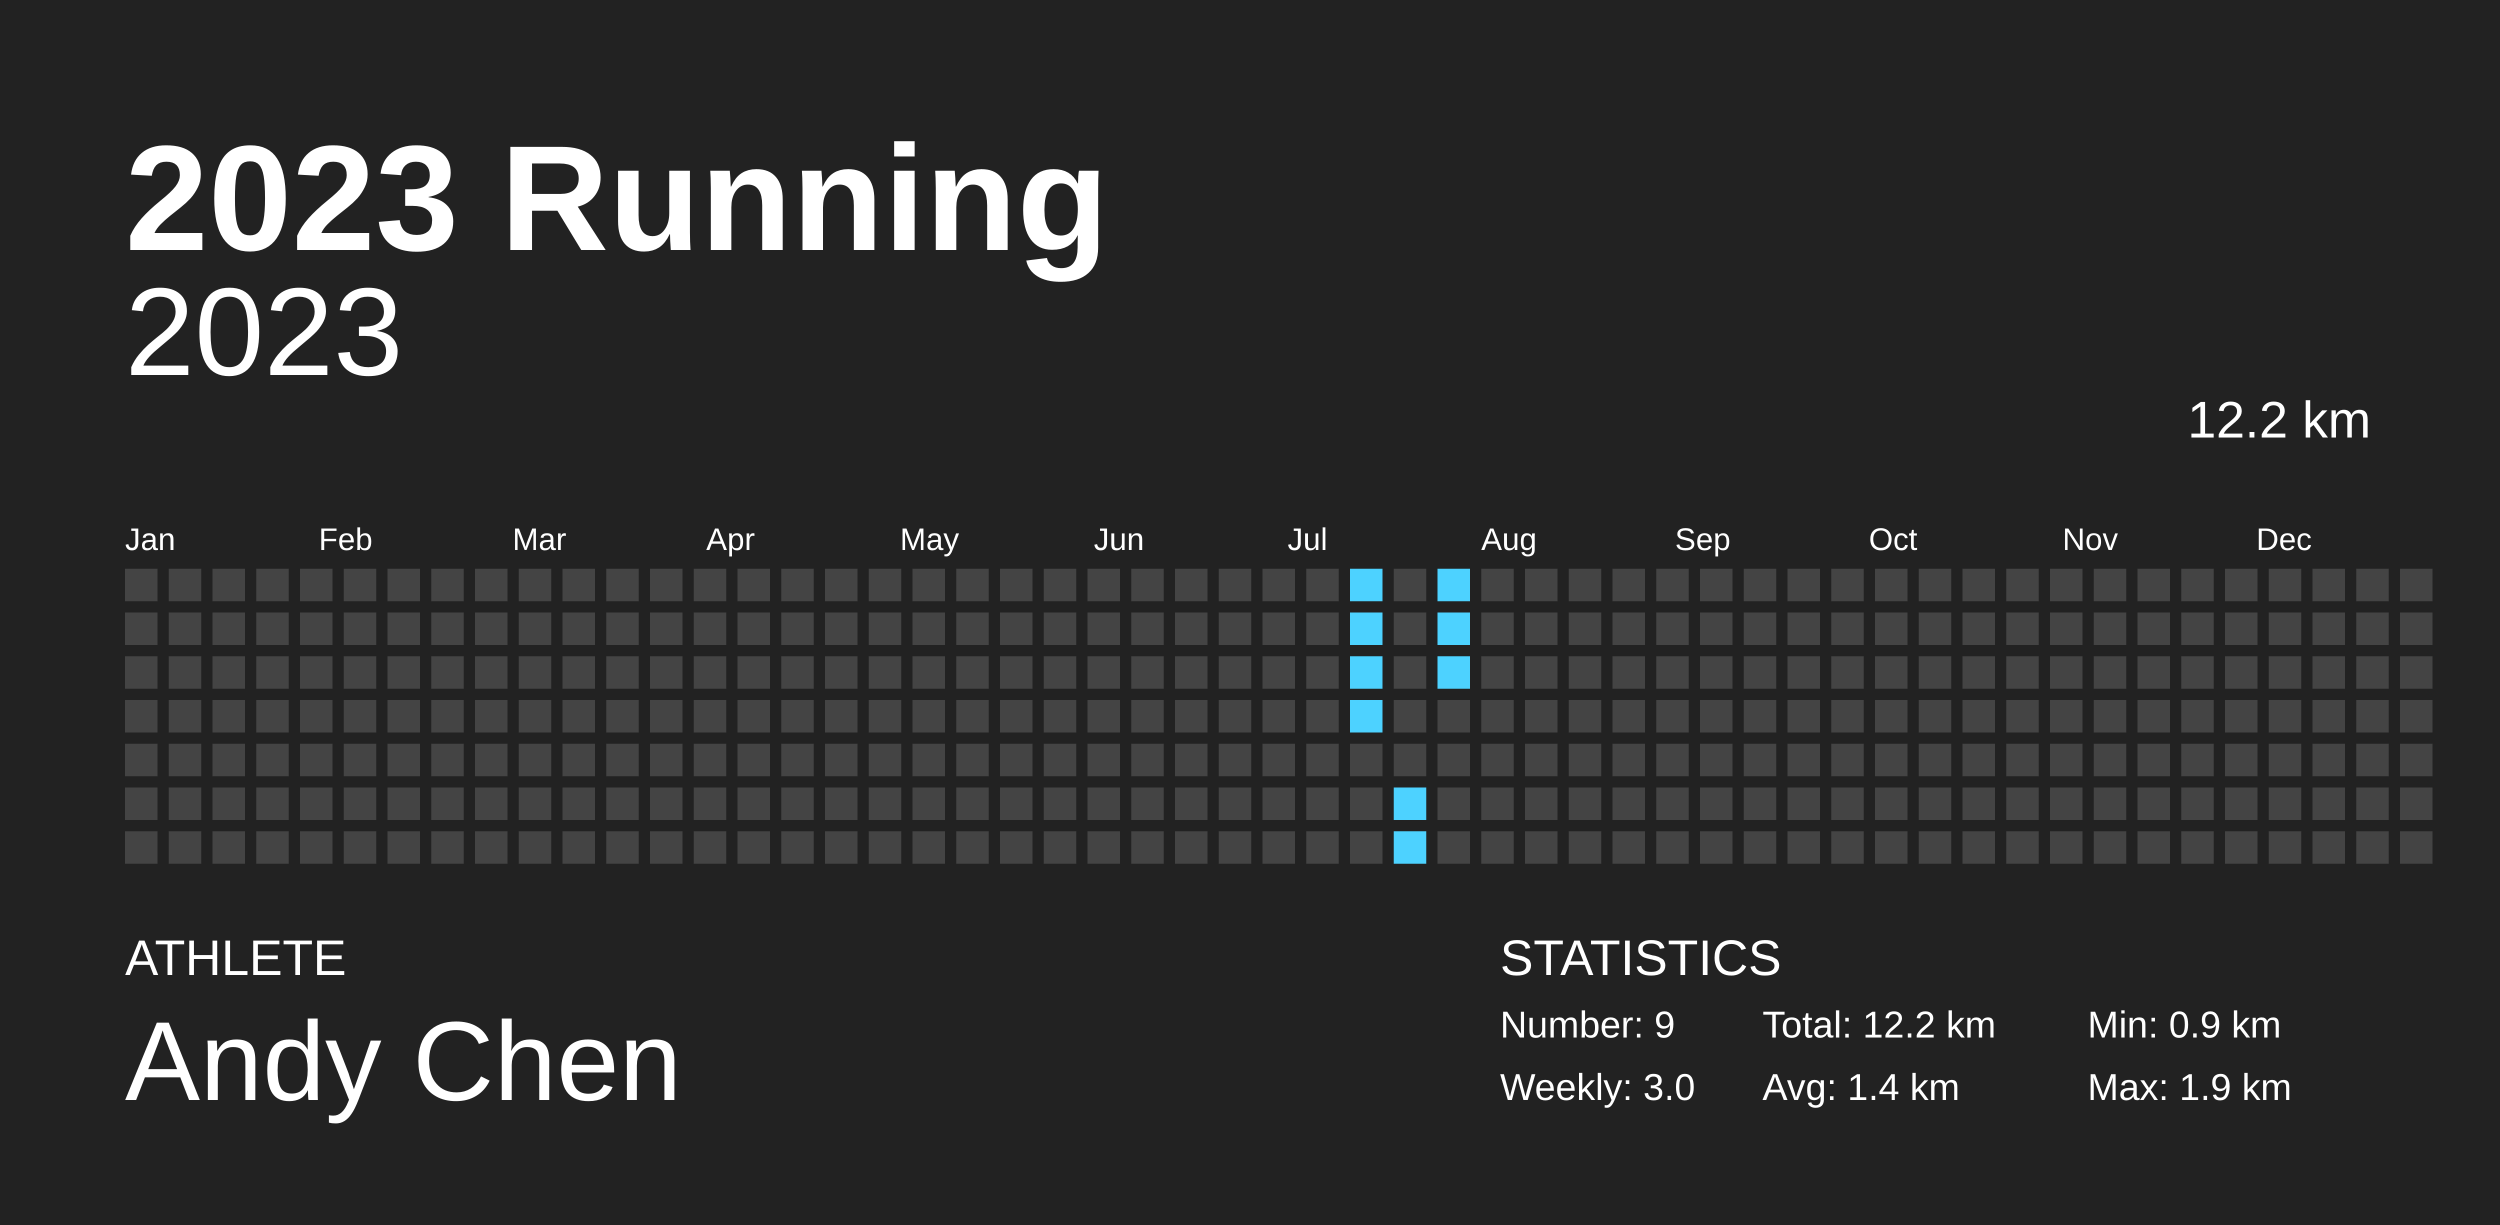
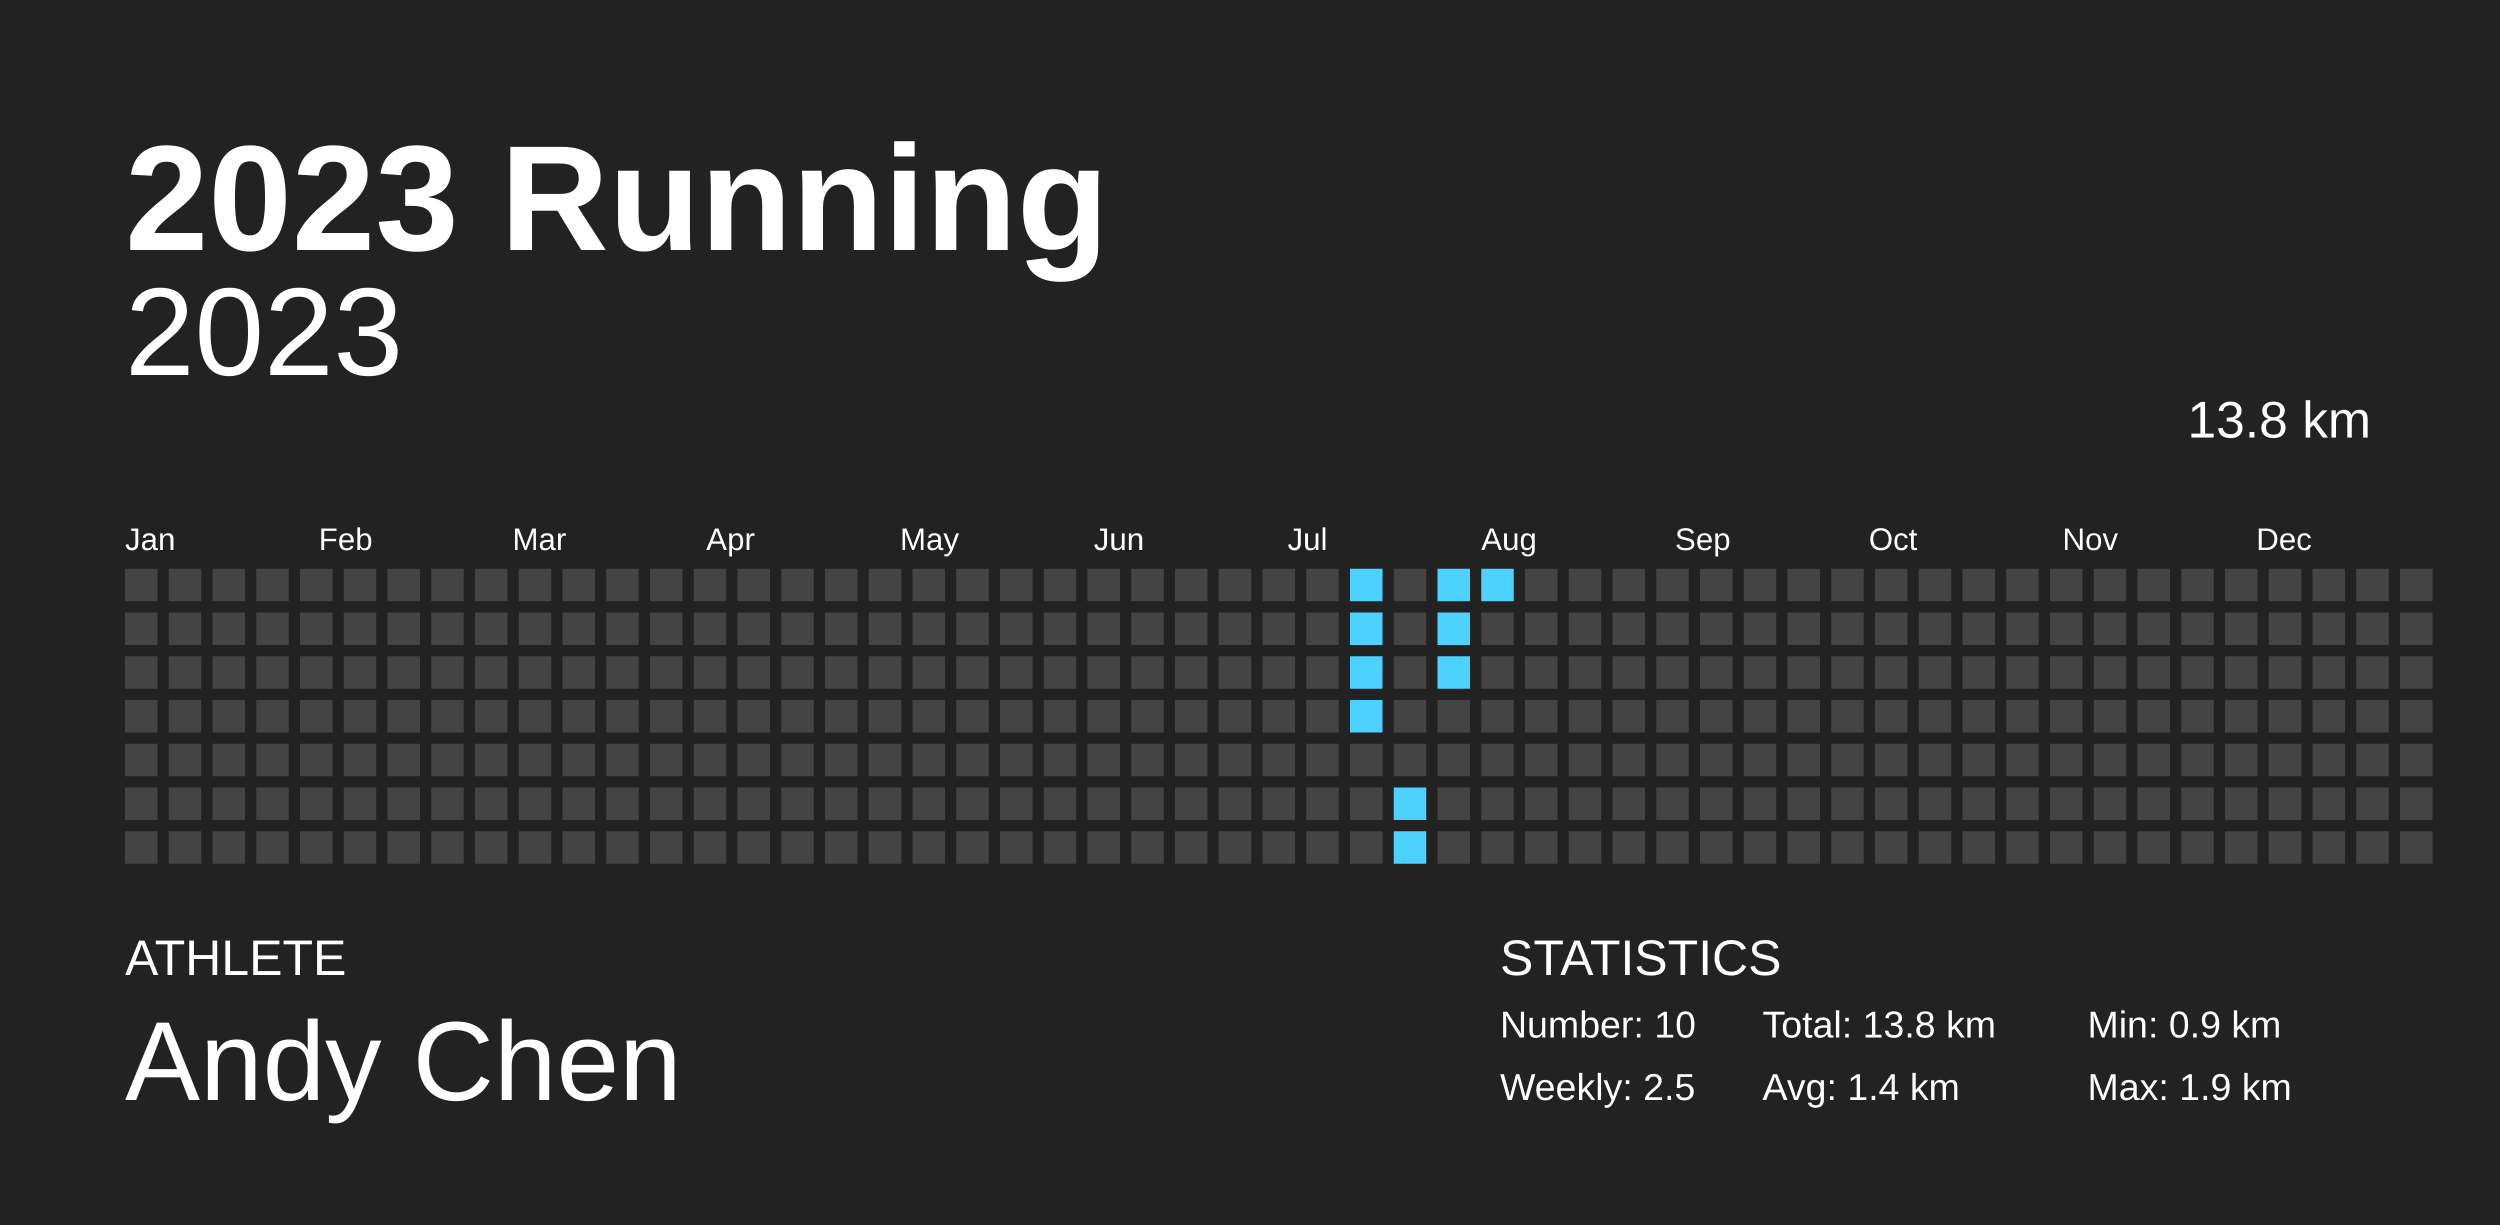
<svg xmlns="http://www.w3.org/2000/svg" baseProfile="full" height="98mm" version="1.1" viewBox="0,0,200,98" width="200mm">
  <defs />
  <rect fill="#222222" height="98" width="200" x="0" y="0" />
  <text fill="#FFFFFF" style="font-size:12px; font-family:Arial; font-weight:bold;" x="10" y="20">2023 Running</text>
  <text fill="#FFFFFF" style="font-size:4px; font-family:Arial" x="10" y="78">ATHLETE</text>
  <text fill="#FFFFFF" style="font-size:9px; font-family:Arial" x="10" y="88">Andy Chen</text>
  <text fill="#FFFFFF" style="font-size:4px; font-family:Arial" x="120" y="78">STATISTICS</text>
-   <text fill="#FFFFFF" style="font-size:3px; font-family:Arial" x="120" y="83">Number: 9</text>
-   <text fill="#FFFFFF" style="font-size:3px; font-family:Arial" x="120" y="88">Weekly: 3.0</text>
-   <text fill="#FFFFFF" style="font-size:3px; font-family:Arial" x="141" y="83">Total: 12.2 km</text>
+   <text fill="#FFFFFF" style="font-size:3px; font-family:Arial" x="120" y="83">Number: 10</text>
+   <text fill="#FFFFFF" style="font-size:3px; font-family:Arial" x="120" y="88">Weekly: 2.5</text>
+   <text fill="#FFFFFF" style="font-size:3px; font-family:Arial" x="141" y="83">Total: 13.8 km</text>
  <text fill="#FFFFFF" style="font-size:3px; font-family:Arial" x="141" y="88">Avg: 1.4 km</text>
  <text fill="#FFFFFF" style="font-size:3px; font-family:Arial" x="167" y="83">Min: 0.9 km</text>
  <text fill="#FFFFFF" style="font-size:3px; font-family:Arial" x="167" y="88">Max: 1.9 km</text>
  <text alignment-baseline="hanging" fill="#FFFFFF" style="font-size:10.0px; font-family:Arial;" x="10" y="30">2023</text>
-   <text alignment-baseline="hanging" fill="#FFFFFF" style="font-size:4.125px; font-family:Arial;" x="175" y="35">12.2 km</text>
+   <text alignment-baseline="hanging" fill="#FFFFFF" style="font-size:4.125px; font-family:Arial;" x="175" y="35">13.8 km</text>
  <text fill="#FFFFFF" style="font-size:2.5px; font-family:Arial" x="10.0" y="44">Jan</text>
  <text fill="#FFFFFF" style="font-size:2.5px; font-family:Arial" x="25.5" y="44">Feb</text>
  <text fill="#FFFFFF" style="font-size:2.5px; font-family:Arial" x="41.0" y="44">Mar</text>
  <text fill="#FFFFFF" style="font-size:2.5px; font-family:Arial" x="56.5" y="44">Apr</text>
  <text fill="#FFFFFF" style="font-size:2.5px; font-family:Arial" x="72.0" y="44">May</text>
  <text fill="#FFFFFF" style="font-size:2.5px; font-family:Arial" x="87.5" y="44">Jun</text>
  <text fill="#FFFFFF" style="font-size:2.5px; font-family:Arial" x="103.0" y="44">Jul</text>
  <text fill="#FFFFFF" style="font-size:2.5px; font-family:Arial" x="118.5" y="44">Aug</text>
  <text fill="#FFFFFF" style="font-size:2.5px; font-family:Arial" x="134.0" y="44">Sep</text>
  <text fill="#FFFFFF" style="font-size:2.5px; font-family:Arial" x="149.5" y="44">Oct</text>
  <text fill="#FFFFFF" style="font-size:2.5px; font-family:Arial" x="165.0" y="44">Nov</text>
  <text fill="#FFFFFF" style="font-size:2.5px; font-family:Arial" x="180.5" y="44">Dec</text>
  <rect fill="#444444" height="2.6" width="2.6" x="10.0" y="45.5" />
  <rect fill="#444444" height="2.6" width="2.6" x="10.0" y="49.0" />
  <rect fill="#444444" height="2.6" width="2.6" x="10.0" y="52.5" />
  <rect fill="#444444" height="2.6" width="2.6" x="10.0" y="56.0" />
  <rect fill="#444444" height="2.6" width="2.6" x="10.0" y="59.5" />
  <rect fill="#444444" height="2.6" width="2.6" x="10.0" y="63.0" />
  <rect fill="#444444" height="2.6" width="2.6" x="10.0" y="66.5" />
  <rect fill="#444444" height="2.6" width="2.6" x="13.5" y="45.5" />
  <rect fill="#444444" height="2.6" width="2.6" x="13.5" y="49.0" />
  <rect fill="#444444" height="2.6" width="2.6" x="13.5" y="52.5" />
  <rect fill="#444444" height="2.6" width="2.6" x="13.5" y="56.0" />
  <rect fill="#444444" height="2.6" width="2.6" x="13.5" y="59.5" />
  <rect fill="#444444" height="2.6" width="2.6" x="13.5" y="63.0" />
  <rect fill="#444444" height="2.6" width="2.6" x="13.5" y="66.5" />
  <rect fill="#444444" height="2.6" width="2.6" x="17.0" y="45.5" />
  <rect fill="#444444" height="2.6" width="2.6" x="17.0" y="49.0" />
  <rect fill="#444444" height="2.6" width="2.6" x="17.0" y="52.5" />
  <rect fill="#444444" height="2.6" width="2.6" x="17.0" y="56.0" />
  <rect fill="#444444" height="2.6" width="2.6" x="17.0" y="59.5" />
  <rect fill="#444444" height="2.6" width="2.6" x="17.0" y="63.0" />
  <rect fill="#444444" height="2.6" width="2.6" x="17.0" y="66.5" />
  <rect fill="#444444" height="2.6" width="2.6" x="20.5" y="45.5" />
  <rect fill="#444444" height="2.6" width="2.6" x="20.5" y="49.0" />
  <rect fill="#444444" height="2.6" width="2.6" x="20.5" y="52.5" />
  <rect fill="#444444" height="2.6" width="2.6" x="20.5" y="56.0" />
  <rect fill="#444444" height="2.6" width="2.6" x="20.5" y="59.5" />
  <rect fill="#444444" height="2.6" width="2.6" x="20.5" y="63.0" />
  <rect fill="#444444" height="2.6" width="2.6" x="20.5" y="66.5" />
  <rect fill="#444444" height="2.6" width="2.6" x="24.0" y="45.5" />
  <rect fill="#444444" height="2.6" width="2.6" x="24.0" y="49.0" />
  <rect fill="#444444" height="2.6" width="2.6" x="24.0" y="52.5" />
  <rect fill="#444444" height="2.6" width="2.6" x="24.0" y="56.0" />
  <rect fill="#444444" height="2.6" width="2.6" x="24.0" y="59.5" />
  <rect fill="#444444" height="2.6" width="2.6" x="24.0" y="63.0" />
  <rect fill="#444444" height="2.6" width="2.6" x="24.0" y="66.5" />
  <rect fill="#444444" height="2.6" width="2.6" x="27.5" y="45.5" />
  <rect fill="#444444" height="2.6" width="2.6" x="27.5" y="49.0" />
  <rect fill="#444444" height="2.6" width="2.6" x="27.5" y="52.5" />
  <rect fill="#444444" height="2.6" width="2.6" x="27.5" y="56.0" />
  <rect fill="#444444" height="2.6" width="2.6" x="27.5" y="59.5" />
  <rect fill="#444444" height="2.6" width="2.6" x="27.5" y="63.0" />
  <rect fill="#444444" height="2.6" width="2.6" x="27.5" y="66.5" />
  <rect fill="#444444" height="2.6" width="2.6" x="31.0" y="45.5" />
  <rect fill="#444444" height="2.6" width="2.6" x="31.0" y="49.0" />
  <rect fill="#444444" height="2.6" width="2.6" x="31.0" y="52.5" />
  <rect fill="#444444" height="2.6" width="2.6" x="31.0" y="56.0" />
  <rect fill="#444444" height="2.6" width="2.6" x="31.0" y="59.5" />
  <rect fill="#444444" height="2.6" width="2.6" x="31.0" y="63.0" />
  <rect fill="#444444" height="2.6" width="2.6" x="31.0" y="66.5" />
  <rect fill="#444444" height="2.6" width="2.6" x="34.5" y="45.5" />
  <rect fill="#444444" height="2.6" width="2.6" x="34.5" y="49.0" />
  <rect fill="#444444" height="2.6" width="2.6" x="34.5" y="52.5" />
  <rect fill="#444444" height="2.6" width="2.6" x="34.5" y="56.0" />
  <rect fill="#444444" height="2.6" width="2.6" x="34.5" y="59.5" />
  <rect fill="#444444" height="2.6" width="2.6" x="34.5" y="63.0" />
  <rect fill="#444444" height="2.6" width="2.6" x="34.5" y="66.5" />
  <rect fill="#444444" height="2.6" width="2.6" x="38.0" y="45.5" />
  <rect fill="#444444" height="2.6" width="2.6" x="38.0" y="49.0" />
  <rect fill="#444444" height="2.6" width="2.6" x="38.0" y="52.5" />
  <rect fill="#444444" height="2.6" width="2.6" x="38.0" y="56.0" />
  <rect fill="#444444" height="2.6" width="2.6" x="38.0" y="59.5" />
  <rect fill="#444444" height="2.6" width="2.6" x="38.0" y="63.0" />
  <rect fill="#444444" height="2.6" width="2.6" x="38.0" y="66.5" />
  <rect fill="#444444" height="2.6" width="2.6" x="41.5" y="45.5" />
  <rect fill="#444444" height="2.6" width="2.6" x="41.5" y="49.0" />
  <rect fill="#444444" height="2.6" width="2.6" x="41.5" y="52.5" />
  <rect fill="#444444" height="2.6" width="2.6" x="41.5" y="56.0" />
  <rect fill="#444444" height="2.6" width="2.6" x="41.5" y="59.5" />
  <rect fill="#444444" height="2.6" width="2.6" x="41.5" y="63.0" />
  <rect fill="#444444" height="2.6" width="2.6" x="41.5" y="66.5" />
  <rect fill="#444444" height="2.6" width="2.6" x="45.0" y="45.5" />
  <rect fill="#444444" height="2.6" width="2.6" x="45.0" y="49.0" />
  <rect fill="#444444" height="2.6" width="2.6" x="45.0" y="52.5" />
  <rect fill="#444444" height="2.6" width="2.6" x="45.0" y="56.0" />
  <rect fill="#444444" height="2.6" width="2.6" x="45.0" y="59.5" />
  <rect fill="#444444" height="2.6" width="2.6" x="45.0" y="63.0" />
  <rect fill="#444444" height="2.6" width="2.6" x="45.0" y="66.5" />
  <rect fill="#444444" height="2.6" width="2.6" x="48.5" y="45.5" />
  <rect fill="#444444" height="2.6" width="2.6" x="48.5" y="49.0" />
  <rect fill="#444444" height="2.6" width="2.6" x="48.5" y="52.5" />
  <rect fill="#444444" height="2.6" width="2.6" x="48.5" y="56.0" />
  <rect fill="#444444" height="2.6" width="2.6" x="48.5" y="59.5" />
  <rect fill="#444444" height="2.6" width="2.6" x="48.5" y="63.0" />
  <rect fill="#444444" height="2.6" width="2.6" x="48.5" y="66.5" />
  <rect fill="#444444" height="2.6" width="2.6" x="52.0" y="45.5" />
  <rect fill="#444444" height="2.6" width="2.6" x="52.0" y="49.0" />
  <rect fill="#444444" height="2.6" width="2.6" x="52.0" y="52.5" />
  <rect fill="#444444" height="2.6" width="2.6" x="52.0" y="56.0" />
  <rect fill="#444444" height="2.6" width="2.6" x="52.0" y="59.5" />
  <rect fill="#444444" height="2.6" width="2.6" x="52.0" y="63.0" />
  <rect fill="#444444" height="2.6" width="2.6" x="52.0" y="66.5" />
  <rect fill="#444444" height="2.6" width="2.6" x="55.5" y="45.5" />
  <rect fill="#444444" height="2.6" width="2.6" x="55.5" y="49.0" />
  <rect fill="#444444" height="2.6" width="2.6" x="55.5" y="52.5" />
  <rect fill="#444444" height="2.6" width="2.6" x="55.5" y="56.0" />
  <rect fill="#444444" height="2.6" width="2.6" x="55.5" y="59.5" />
  <rect fill="#444444" height="2.6" width="2.6" x="55.5" y="63.0" />
  <rect fill="#444444" height="2.6" width="2.6" x="55.5" y="66.5" />
  <rect fill="#444444" height="2.6" width="2.6" x="59.0" y="45.5" />
  <rect fill="#444444" height="2.6" width="2.6" x="59.0" y="49.0" />
  <rect fill="#444444" height="2.6" width="2.6" x="59.0" y="52.5" />
  <rect fill="#444444" height="2.6" width="2.6" x="59.0" y="56.0" />
  <rect fill="#444444" height="2.6" width="2.6" x="59.0" y="59.5" />
  <rect fill="#444444" height="2.6" width="2.6" x="59.0" y="63.0" />
  <rect fill="#444444" height="2.6" width="2.6" x="59.0" y="66.5" />
  <rect fill="#444444" height="2.6" width="2.6" x="62.5" y="45.5" />
  <rect fill="#444444" height="2.6" width="2.6" x="62.5" y="49.0" />
  <rect fill="#444444" height="2.6" width="2.6" x="62.5" y="52.5" />
  <rect fill="#444444" height="2.6" width="2.6" x="62.5" y="56.0" />
  <rect fill="#444444" height="2.6" width="2.6" x="62.5" y="59.5" />
  <rect fill="#444444" height="2.6" width="2.6" x="62.5" y="63.0" />
  <rect fill="#444444" height="2.6" width="2.6" x="62.5" y="66.5" />
  <rect fill="#444444" height="2.6" width="2.6" x="66.0" y="45.5" />
  <rect fill="#444444" height="2.6" width="2.6" x="66.0" y="49.0" />
  <rect fill="#444444" height="2.6" width="2.6" x="66.0" y="52.5" />
  <rect fill="#444444" height="2.6" width="2.6" x="66.0" y="56.0" />
  <rect fill="#444444" height="2.6" width="2.6" x="66.0" y="59.5" />
  <rect fill="#444444" height="2.6" width="2.6" x="66.0" y="63.0" />
  <rect fill="#444444" height="2.6" width="2.6" x="66.0" y="66.5" />
  <rect fill="#444444" height="2.6" width="2.6" x="69.5" y="45.5" />
  <rect fill="#444444" height="2.6" width="2.6" x="69.5" y="49.0" />
  <rect fill="#444444" height="2.6" width="2.6" x="69.5" y="52.5" />
  <rect fill="#444444" height="2.6" width="2.6" x="69.5" y="56.0" />
  <rect fill="#444444" height="2.6" width="2.6" x="69.5" y="59.5" />
  <rect fill="#444444" height="2.6" width="2.6" x="69.5" y="63.0" />
  <rect fill="#444444" height="2.6" width="2.6" x="69.5" y="66.5" />
  <rect fill="#444444" height="2.6" width="2.6" x="73.0" y="45.5" />
  <rect fill="#444444" height="2.6" width="2.6" x="73.0" y="49.0" />
  <rect fill="#444444" height="2.6" width="2.6" x="73.0" y="52.5" />
  <rect fill="#444444" height="2.6" width="2.6" x="73.0" y="56.0" />
  <rect fill="#444444" height="2.6" width="2.6" x="73.0" y="59.5" />
  <rect fill="#444444" height="2.6" width="2.6" x="73.0" y="63.0" />
  <rect fill="#444444" height="2.6" width="2.6" x="73.0" y="66.5" />
  <rect fill="#444444" height="2.6" width="2.6" x="76.5" y="45.5" />
  <rect fill="#444444" height="2.6" width="2.6" x="76.5" y="49.0" />
  <rect fill="#444444" height="2.6" width="2.6" x="76.5" y="52.5" />
  <rect fill="#444444" height="2.6" width="2.6" x="76.5" y="56.0" />
  <rect fill="#444444" height="2.6" width="2.6" x="76.5" y="59.5" />
  <rect fill="#444444" height="2.6" width="2.6" x="76.5" y="63.0" />
  <rect fill="#444444" height="2.6" width="2.6" x="76.5" y="66.5" />
  <rect fill="#444444" height="2.6" width="2.6" x="80.0" y="45.5" />
  <rect fill="#444444" height="2.6" width="2.6" x="80.0" y="49.0" />
  <rect fill="#444444" height="2.6" width="2.6" x="80.0" y="52.5" />
  <rect fill="#444444" height="2.6" width="2.6" x="80.0" y="56.0" />
  <rect fill="#444444" height="2.6" width="2.6" x="80.0" y="59.5" />
  <rect fill="#444444" height="2.6" width="2.6" x="80.0" y="63.0" />
  <rect fill="#444444" height="2.6" width="2.6" x="80.0" y="66.5" />
  <rect fill="#444444" height="2.6" width="2.6" x="83.5" y="45.5" />
  <rect fill="#444444" height="2.6" width="2.6" x="83.5" y="49.0" />
  <rect fill="#444444" height="2.6" width="2.6" x="83.5" y="52.5" />
  <rect fill="#444444" height="2.6" width="2.6" x="83.5" y="56.0" />
  <rect fill="#444444" height="2.6" width="2.6" x="83.5" y="59.5" />
  <rect fill="#444444" height="2.6" width="2.6" x="83.5" y="63.0" />
  <rect fill="#444444" height="2.6" width="2.6" x="83.5" y="66.5" />
  <rect fill="#444444" height="2.6" width="2.6" x="87.0" y="45.5" />
  <rect fill="#444444" height="2.6" width="2.6" x="87.0" y="49.0" />
  <rect fill="#444444" height="2.6" width="2.6" x="87.0" y="52.5" />
  <rect fill="#444444" height="2.6" width="2.6" x="87.0" y="56.0" />
  <rect fill="#444444" height="2.6" width="2.6" x="87.0" y="59.5" />
  <rect fill="#444444" height="2.6" width="2.6" x="87.0" y="63.0" />
  <rect fill="#444444" height="2.6" width="2.6" x="87.0" y="66.5" />
  <rect fill="#444444" height="2.6" width="2.6" x="90.5" y="45.5" />
  <rect fill="#444444" height="2.6" width="2.6" x="90.5" y="49.0" />
  <rect fill="#444444" height="2.6" width="2.6" x="90.5" y="52.5" />
  <rect fill="#444444" height="2.6" width="2.6" x="90.5" y="56.0" />
  <rect fill="#444444" height="2.6" width="2.6" x="90.5" y="59.5" />
  <rect fill="#444444" height="2.6" width="2.6" x="90.5" y="63.0" />
  <rect fill="#444444" height="2.6" width="2.6" x="90.5" y="66.5" />
  <rect fill="#444444" height="2.6" width="2.6" x="94.0" y="45.5" />
  <rect fill="#444444" height="2.6" width="2.6" x="94.0" y="49.0" />
  <rect fill="#444444" height="2.6" width="2.6" x="94.0" y="52.5" />
  <rect fill="#444444" height="2.6" width="2.6" x="94.0" y="56.0" />
  <rect fill="#444444" height="2.6" width="2.6" x="94.0" y="59.5" />
  <rect fill="#444444" height="2.6" width="2.6" x="94.0" y="63.0" />
  <rect fill="#444444" height="2.6" width="2.6" x="94.0" y="66.5" />
  <rect fill="#444444" height="2.6" width="2.6" x="97.5" y="45.5" />
  <rect fill="#444444" height="2.6" width="2.6" x="97.5" y="49.0" />
  <rect fill="#444444" height="2.6" width="2.6" x="97.5" y="52.5" />
  <rect fill="#444444" height="2.6" width="2.6" x="97.5" y="56.0" />
  <rect fill="#444444" height="2.6" width="2.6" x="97.5" y="59.5" />
  <rect fill="#444444" height="2.6" width="2.6" x="97.5" y="63.0" />
  <rect fill="#444444" height="2.6" width="2.6" x="97.5" y="66.5" />
  <rect fill="#444444" height="2.6" width="2.6" x="101.0" y="45.5" />
  <rect fill="#444444" height="2.6" width="2.6" x="101.0" y="49.0" />
  <rect fill="#444444" height="2.6" width="2.6" x="101.0" y="52.5" />
  <rect fill="#444444" height="2.6" width="2.6" x="101.0" y="56.0" />
  <rect fill="#444444" height="2.6" width="2.6" x="101.0" y="59.5" />
  <rect fill="#444444" height="2.6" width="2.6" x="101.0" y="63.0" />
  <rect fill="#444444" height="2.6" width="2.6" x="101.0" y="66.5" />
  <rect fill="#444444" height="2.6" width="2.6" x="104.5" y="45.5" />
  <rect fill="#444444" height="2.6" width="2.6" x="104.5" y="49.0" />
  <rect fill="#444444" height="2.6" width="2.6" x="104.5" y="52.5" />
  <rect fill="#444444" height="2.6" width="2.6" x="104.5" y="56.0" />
  <rect fill="#444444" height="2.6" width="2.6" x="104.5" y="59.5" />
  <rect fill="#444444" height="2.6" width="2.6" x="104.5" y="63.0" />
  <rect fill="#444444" height="2.6" width="2.6" x="104.5" y="66.5" />
  <rect fill="#4dd2ff" height="2.6" width="2.6" x="108.0" y="45.5" />
  <rect fill="#4dd2ff" height="2.6" width="2.6" x="108.0" y="49.0" />
  <rect fill="#4dd2ff" height="2.6" width="2.6" x="108.0" y="52.5" />
  <rect fill="#4dd2ff" height="2.6" width="2.6" x="108.0" y="56.0" />
  <rect fill="#444444" height="2.6" width="2.6" x="108.0" y="59.5" />
  <rect fill="#444444" height="2.6" width="2.6" x="108.0" y="63.0" />
  <rect fill="#444444" height="2.6" width="2.6" x="108.0" y="66.5" />
  <rect fill="#444444" height="2.6" width="2.6" x="111.5" y="45.5" />
  <rect fill="#444444" height="2.6" width="2.6" x="111.5" y="49.0" />
  <rect fill="#444444" height="2.6" width="2.6" x="111.5" y="52.5" />
  <rect fill="#444444" height="2.6" width="2.6" x="111.5" y="56.0" />
  <rect fill="#444444" height="2.6" width="2.6" x="111.5" y="59.5" />
  <rect fill="#4dd2ff" height="2.6" width="2.6" x="111.5" y="63.0" />
  <rect fill="#4dd2ff" height="2.6" width="2.6" x="111.5" y="66.5" />
  <rect fill="#4dd2ff" height="2.6" width="2.6" x="115.0" y="45.5" />
  <rect fill="#4dd2ff" height="2.6" width="2.6" x="115.0" y="49.0" />
  <rect fill="#4dd2ff" height="2.6" width="2.6" x="115.0" y="52.5" />
  <rect fill="#444444" height="2.6" width="2.6" x="115.0" y="56.0" />
  <rect fill="#444444" height="2.6" width="2.6" x="115.0" y="59.5" />
  <rect fill="#444444" height="2.6" width="2.6" x="115.0" y="63.0" />
  <rect fill="#444444" height="2.6" width="2.6" x="115.0" y="66.5" />
-   <rect fill="#444444" height="2.6" width="2.6" x="118.5" y="45.5" />
+   <rect fill="#4dd2ff" height="2.6" width="2.6" x="118.5" y="45.5" />
  <rect fill="#444444" height="2.6" width="2.6" x="118.5" y="49.0" />
  <rect fill="#444444" height="2.6" width="2.6" x="118.5" y="52.5" />
  <rect fill="#444444" height="2.6" width="2.6" x="118.5" y="56.0" />
  <rect fill="#444444" height="2.6" width="2.6" x="118.5" y="59.5" />
  <rect fill="#444444" height="2.6" width="2.6" x="118.5" y="63.0" />
  <rect fill="#444444" height="2.6" width="2.6" x="118.5" y="66.5" />
  <rect fill="#444444" height="2.6" width="2.6" x="122.0" y="45.5" />
  <rect fill="#444444" height="2.6" width="2.6" x="122.0" y="49.0" />
  <rect fill="#444444" height="2.6" width="2.6" x="122.0" y="52.5" />
  <rect fill="#444444" height="2.6" width="2.6" x="122.0" y="56.0" />
  <rect fill="#444444" height="2.6" width="2.6" x="122.0" y="59.5" />
  <rect fill="#444444" height="2.6" width="2.6" x="122.0" y="63.0" />
  <rect fill="#444444" height="2.6" width="2.6" x="122.0" y="66.5" />
  <rect fill="#444444" height="2.6" width="2.6" x="125.5" y="45.5" />
  <rect fill="#444444" height="2.6" width="2.6" x="125.5" y="49.0" />
  <rect fill="#444444" height="2.6" width="2.6" x="125.5" y="52.5" />
  <rect fill="#444444" height="2.6" width="2.6" x="125.5" y="56.0" />
  <rect fill="#444444" height="2.6" width="2.6" x="125.5" y="59.5" />
  <rect fill="#444444" height="2.6" width="2.6" x="125.5" y="63.0" />
  <rect fill="#444444" height="2.6" width="2.6" x="125.5" y="66.5" />
  <rect fill="#444444" height="2.6" width="2.6" x="129.0" y="45.5" />
  <rect fill="#444444" height="2.6" width="2.6" x="129.0" y="49.0" />
  <rect fill="#444444" height="2.6" width="2.6" x="129.0" y="52.5" />
  <rect fill="#444444" height="2.6" width="2.6" x="129.0" y="56.0" />
  <rect fill="#444444" height="2.6" width="2.6" x="129.0" y="59.5" />
  <rect fill="#444444" height="2.6" width="2.6" x="129.0" y="63.0" />
  <rect fill="#444444" height="2.6" width="2.6" x="129.0" y="66.5" />
  <rect fill="#444444" height="2.6" width="2.6" x="132.5" y="45.5" />
  <rect fill="#444444" height="2.6" width="2.6" x="132.5" y="49.0" />
  <rect fill="#444444" height="2.6" width="2.6" x="132.5" y="52.5" />
  <rect fill="#444444" height="2.6" width="2.6" x="132.5" y="56.0" />
  <rect fill="#444444" height="2.6" width="2.6" x="132.5" y="59.5" />
  <rect fill="#444444" height="2.6" width="2.6" x="132.5" y="63.0" />
  <rect fill="#444444" height="2.6" width="2.6" x="132.5" y="66.5" />
  <rect fill="#444444" height="2.6" width="2.6" x="136.0" y="45.5" />
  <rect fill="#444444" height="2.6" width="2.6" x="136.0" y="49.0" />
  <rect fill="#444444" height="2.6" width="2.6" x="136.0" y="52.5" />
  <rect fill="#444444" height="2.6" width="2.6" x="136.0" y="56.0" />
  <rect fill="#444444" height="2.6" width="2.6" x="136.0" y="59.5" />
  <rect fill="#444444" height="2.6" width="2.6" x="136.0" y="63.0" />
  <rect fill="#444444" height="2.6" width="2.6" x="136.0" y="66.5" />
  <rect fill="#444444" height="2.6" width="2.6" x="139.5" y="45.5" />
  <rect fill="#444444" height="2.6" width="2.6" x="139.5" y="49.0" />
  <rect fill="#444444" height="2.6" width="2.6" x="139.5" y="52.5" />
  <rect fill="#444444" height="2.6" width="2.6" x="139.5" y="56.0" />
  <rect fill="#444444" height="2.6" width="2.6" x="139.5" y="59.5" />
  <rect fill="#444444" height="2.6" width="2.6" x="139.5" y="63.0" />
  <rect fill="#444444" height="2.6" width="2.6" x="139.5" y="66.5" />
  <rect fill="#444444" height="2.6" width="2.6" x="143.0" y="45.5" />
  <rect fill="#444444" height="2.6" width="2.6" x="143.0" y="49.0" />
  <rect fill="#444444" height="2.6" width="2.6" x="143.0" y="52.5" />
  <rect fill="#444444" height="2.6" width="2.6" x="143.0" y="56.0" />
  <rect fill="#444444" height="2.6" width="2.6" x="143.0" y="59.5" />
  <rect fill="#444444" height="2.6" width="2.6" x="143.0" y="63.0" />
  <rect fill="#444444" height="2.6" width="2.6" x="143.0" y="66.5" />
  <rect fill="#444444" height="2.6" width="2.6" x="146.5" y="45.5" />
  <rect fill="#444444" height="2.6" width="2.6" x="146.5" y="49.0" />
  <rect fill="#444444" height="2.6" width="2.6" x="146.5" y="52.5" />
  <rect fill="#444444" height="2.6" width="2.6" x="146.5" y="56.0" />
  <rect fill="#444444" height="2.6" width="2.6" x="146.5" y="59.5" />
  <rect fill="#444444" height="2.6" width="2.6" x="146.5" y="63.0" />
  <rect fill="#444444" height="2.6" width="2.6" x="146.5" y="66.5" />
  <rect fill="#444444" height="2.6" width="2.6" x="150.0" y="45.5" />
  <rect fill="#444444" height="2.6" width="2.6" x="150.0" y="49.0" />
  <rect fill="#444444" height="2.6" width="2.6" x="150.0" y="52.5" />
  <rect fill="#444444" height="2.6" width="2.6" x="150.0" y="56.0" />
  <rect fill="#444444" height="2.6" width="2.6" x="150.0" y="59.5" />
  <rect fill="#444444" height="2.6" width="2.6" x="150.0" y="63.0" />
  <rect fill="#444444" height="2.6" width="2.6" x="150.0" y="66.5" />
  <rect fill="#444444" height="2.6" width="2.6" x="153.5" y="45.5" />
  <rect fill="#444444" height="2.6" width="2.6" x="153.5" y="49.0" />
  <rect fill="#444444" height="2.6" width="2.6" x="153.5" y="52.5" />
  <rect fill="#444444" height="2.6" width="2.6" x="153.5" y="56.0" />
  <rect fill="#444444" height="2.6" width="2.6" x="153.5" y="59.5" />
  <rect fill="#444444" height="2.6" width="2.6" x="153.5" y="63.0" />
  <rect fill="#444444" height="2.6" width="2.6" x="153.5" y="66.5" />
  <rect fill="#444444" height="2.6" width="2.6" x="157.0" y="45.5" />
  <rect fill="#444444" height="2.6" width="2.6" x="157.0" y="49.0" />
  <rect fill="#444444" height="2.6" width="2.6" x="157.0" y="52.5" />
  <rect fill="#444444" height="2.6" width="2.6" x="157.0" y="56.0" />
  <rect fill="#444444" height="2.6" width="2.6" x="157.0" y="59.5" />
  <rect fill="#444444" height="2.6" width="2.6" x="157.0" y="63.0" />
  <rect fill="#444444" height="2.6" width="2.6" x="157.0" y="66.5" />
  <rect fill="#444444" height="2.6" width="2.6" x="160.5" y="45.5" />
  <rect fill="#444444" height="2.6" width="2.6" x="160.5" y="49.0" />
  <rect fill="#444444" height="2.6" width="2.6" x="160.5" y="52.5" />
  <rect fill="#444444" height="2.6" width="2.6" x="160.5" y="56.0" />
  <rect fill="#444444" height="2.6" width="2.6" x="160.5" y="59.5" />
  <rect fill="#444444" height="2.6" width="2.6" x="160.5" y="63.0" />
  <rect fill="#444444" height="2.6" width="2.6" x="160.5" y="66.5" />
  <rect fill="#444444" height="2.6" width="2.6" x="164.0" y="45.5" />
  <rect fill="#444444" height="2.6" width="2.6" x="164.0" y="49.0" />
  <rect fill="#444444" height="2.6" width="2.6" x="164.0" y="52.5" />
  <rect fill="#444444" height="2.6" width="2.6" x="164.0" y="56.0" />
  <rect fill="#444444" height="2.6" width="2.6" x="164.0" y="59.5" />
  <rect fill="#444444" height="2.6" width="2.6" x="164.0" y="63.0" />
  <rect fill="#444444" height="2.6" width="2.6" x="164.0" y="66.5" />
  <rect fill="#444444" height="2.6" width="2.6" x="167.5" y="45.5" />
  <rect fill="#444444" height="2.6" width="2.6" x="167.5" y="49.0" />
  <rect fill="#444444" height="2.6" width="2.6" x="167.5" y="52.5" />
  <rect fill="#444444" height="2.6" width="2.6" x="167.5" y="56.0" />
  <rect fill="#444444" height="2.6" width="2.6" x="167.5" y="59.5" />
  <rect fill="#444444" height="2.6" width="2.6" x="167.5" y="63.0" />
  <rect fill="#444444" height="2.6" width="2.6" x="167.5" y="66.5" />
  <rect fill="#444444" height="2.6" width="2.6" x="171.0" y="45.5" />
  <rect fill="#444444" height="2.6" width="2.6" x="171.0" y="49.0" />
  <rect fill="#444444" height="2.6" width="2.6" x="171.0" y="52.5" />
  <rect fill="#444444" height="2.6" width="2.6" x="171.0" y="56.0" />
  <rect fill="#444444" height="2.6" width="2.6" x="171.0" y="59.5" />
  <rect fill="#444444" height="2.6" width="2.6" x="171.0" y="63.0" />
  <rect fill="#444444" height="2.6" width="2.6" x="171.0" y="66.5" />
  <rect fill="#444444" height="2.6" width="2.6" x="174.5" y="45.5" />
  <rect fill="#444444" height="2.6" width="2.6" x="174.5" y="49.0" />
  <rect fill="#444444" height="2.6" width="2.6" x="174.5" y="52.5" />
  <rect fill="#444444" height="2.6" width="2.6" x="174.5" y="56.0" />
  <rect fill="#444444" height="2.6" width="2.6" x="174.5" y="59.5" />
  <rect fill="#444444" height="2.6" width="2.6" x="174.5" y="63.0" />
  <rect fill="#444444" height="2.6" width="2.6" x="174.5" y="66.5" />
  <rect fill="#444444" height="2.6" width="2.6" x="178.0" y="45.5" />
  <rect fill="#444444" height="2.6" width="2.6" x="178.0" y="49.0" />
  <rect fill="#444444" height="2.6" width="2.6" x="178.0" y="52.5" />
  <rect fill="#444444" height="2.6" width="2.6" x="178.0" y="56.0" />
  <rect fill="#444444" height="2.6" width="2.6" x="178.0" y="59.5" />
  <rect fill="#444444" height="2.6" width="2.6" x="178.0" y="63.0" />
  <rect fill="#444444" height="2.6" width="2.6" x="178.0" y="66.5" />
  <rect fill="#444444" height="2.6" width="2.6" x="181.5" y="45.5" />
  <rect fill="#444444" height="2.6" width="2.6" x="181.5" y="49.0" />
  <rect fill="#444444" height="2.6" width="2.6" x="181.5" y="52.5" />
  <rect fill="#444444" height="2.6" width="2.6" x="181.5" y="56.0" />
  <rect fill="#444444" height="2.6" width="2.6" x="181.5" y="59.5" />
  <rect fill="#444444" height="2.6" width="2.6" x="181.5" y="63.0" />
  <rect fill="#444444" height="2.6" width="2.6" x="181.5" y="66.5" />
  <rect fill="#444444" height="2.6" width="2.6" x="185.0" y="45.5" />
  <rect fill="#444444" height="2.6" width="2.6" x="185.0" y="49.0" />
  <rect fill="#444444" height="2.6" width="2.6" x="185.0" y="52.5" />
  <rect fill="#444444" height="2.6" width="2.6" x="185.0" y="56.0" />
  <rect fill="#444444" height="2.6" width="2.6" x="185.0" y="59.5" />
  <rect fill="#444444" height="2.6" width="2.6" x="185.0" y="63.0" />
  <rect fill="#444444" height="2.6" width="2.6" x="185.0" y="66.5" />
  <rect fill="#444444" height="2.6" width="2.6" x="188.5" y="45.5" />
  <rect fill="#444444" height="2.6" width="2.6" x="188.5" y="49.0" />
  <rect fill="#444444" height="2.6" width="2.6" x="188.5" y="52.5" />
  <rect fill="#444444" height="2.6" width="2.6" x="188.5" y="56.0" />
  <rect fill="#444444" height="2.6" width="2.6" x="188.5" y="59.5" />
  <rect fill="#444444" height="2.6" width="2.6" x="188.5" y="63.0" />
  <rect fill="#444444" height="2.6" width="2.6" x="188.5" y="66.5" />
  <rect fill="#444444" height="2.6" width="2.6" x="192.0" y="45.5" />
  <rect fill="#444444" height="2.6" width="2.6" x="192.0" y="49.0" />
  <rect fill="#444444" height="2.6" width="2.6" x="192.0" y="52.5" />
  <rect fill="#444444" height="2.6" width="2.6" x="192.0" y="56.0" />
  <rect fill="#444444" height="2.6" width="2.6" x="192.0" y="59.5" />
  <rect fill="#444444" height="2.6" width="2.6" x="192.0" y="63.0" />
  <rect fill="#444444" height="2.6" width="2.6" x="192.0" y="66.5" />
</svg>
